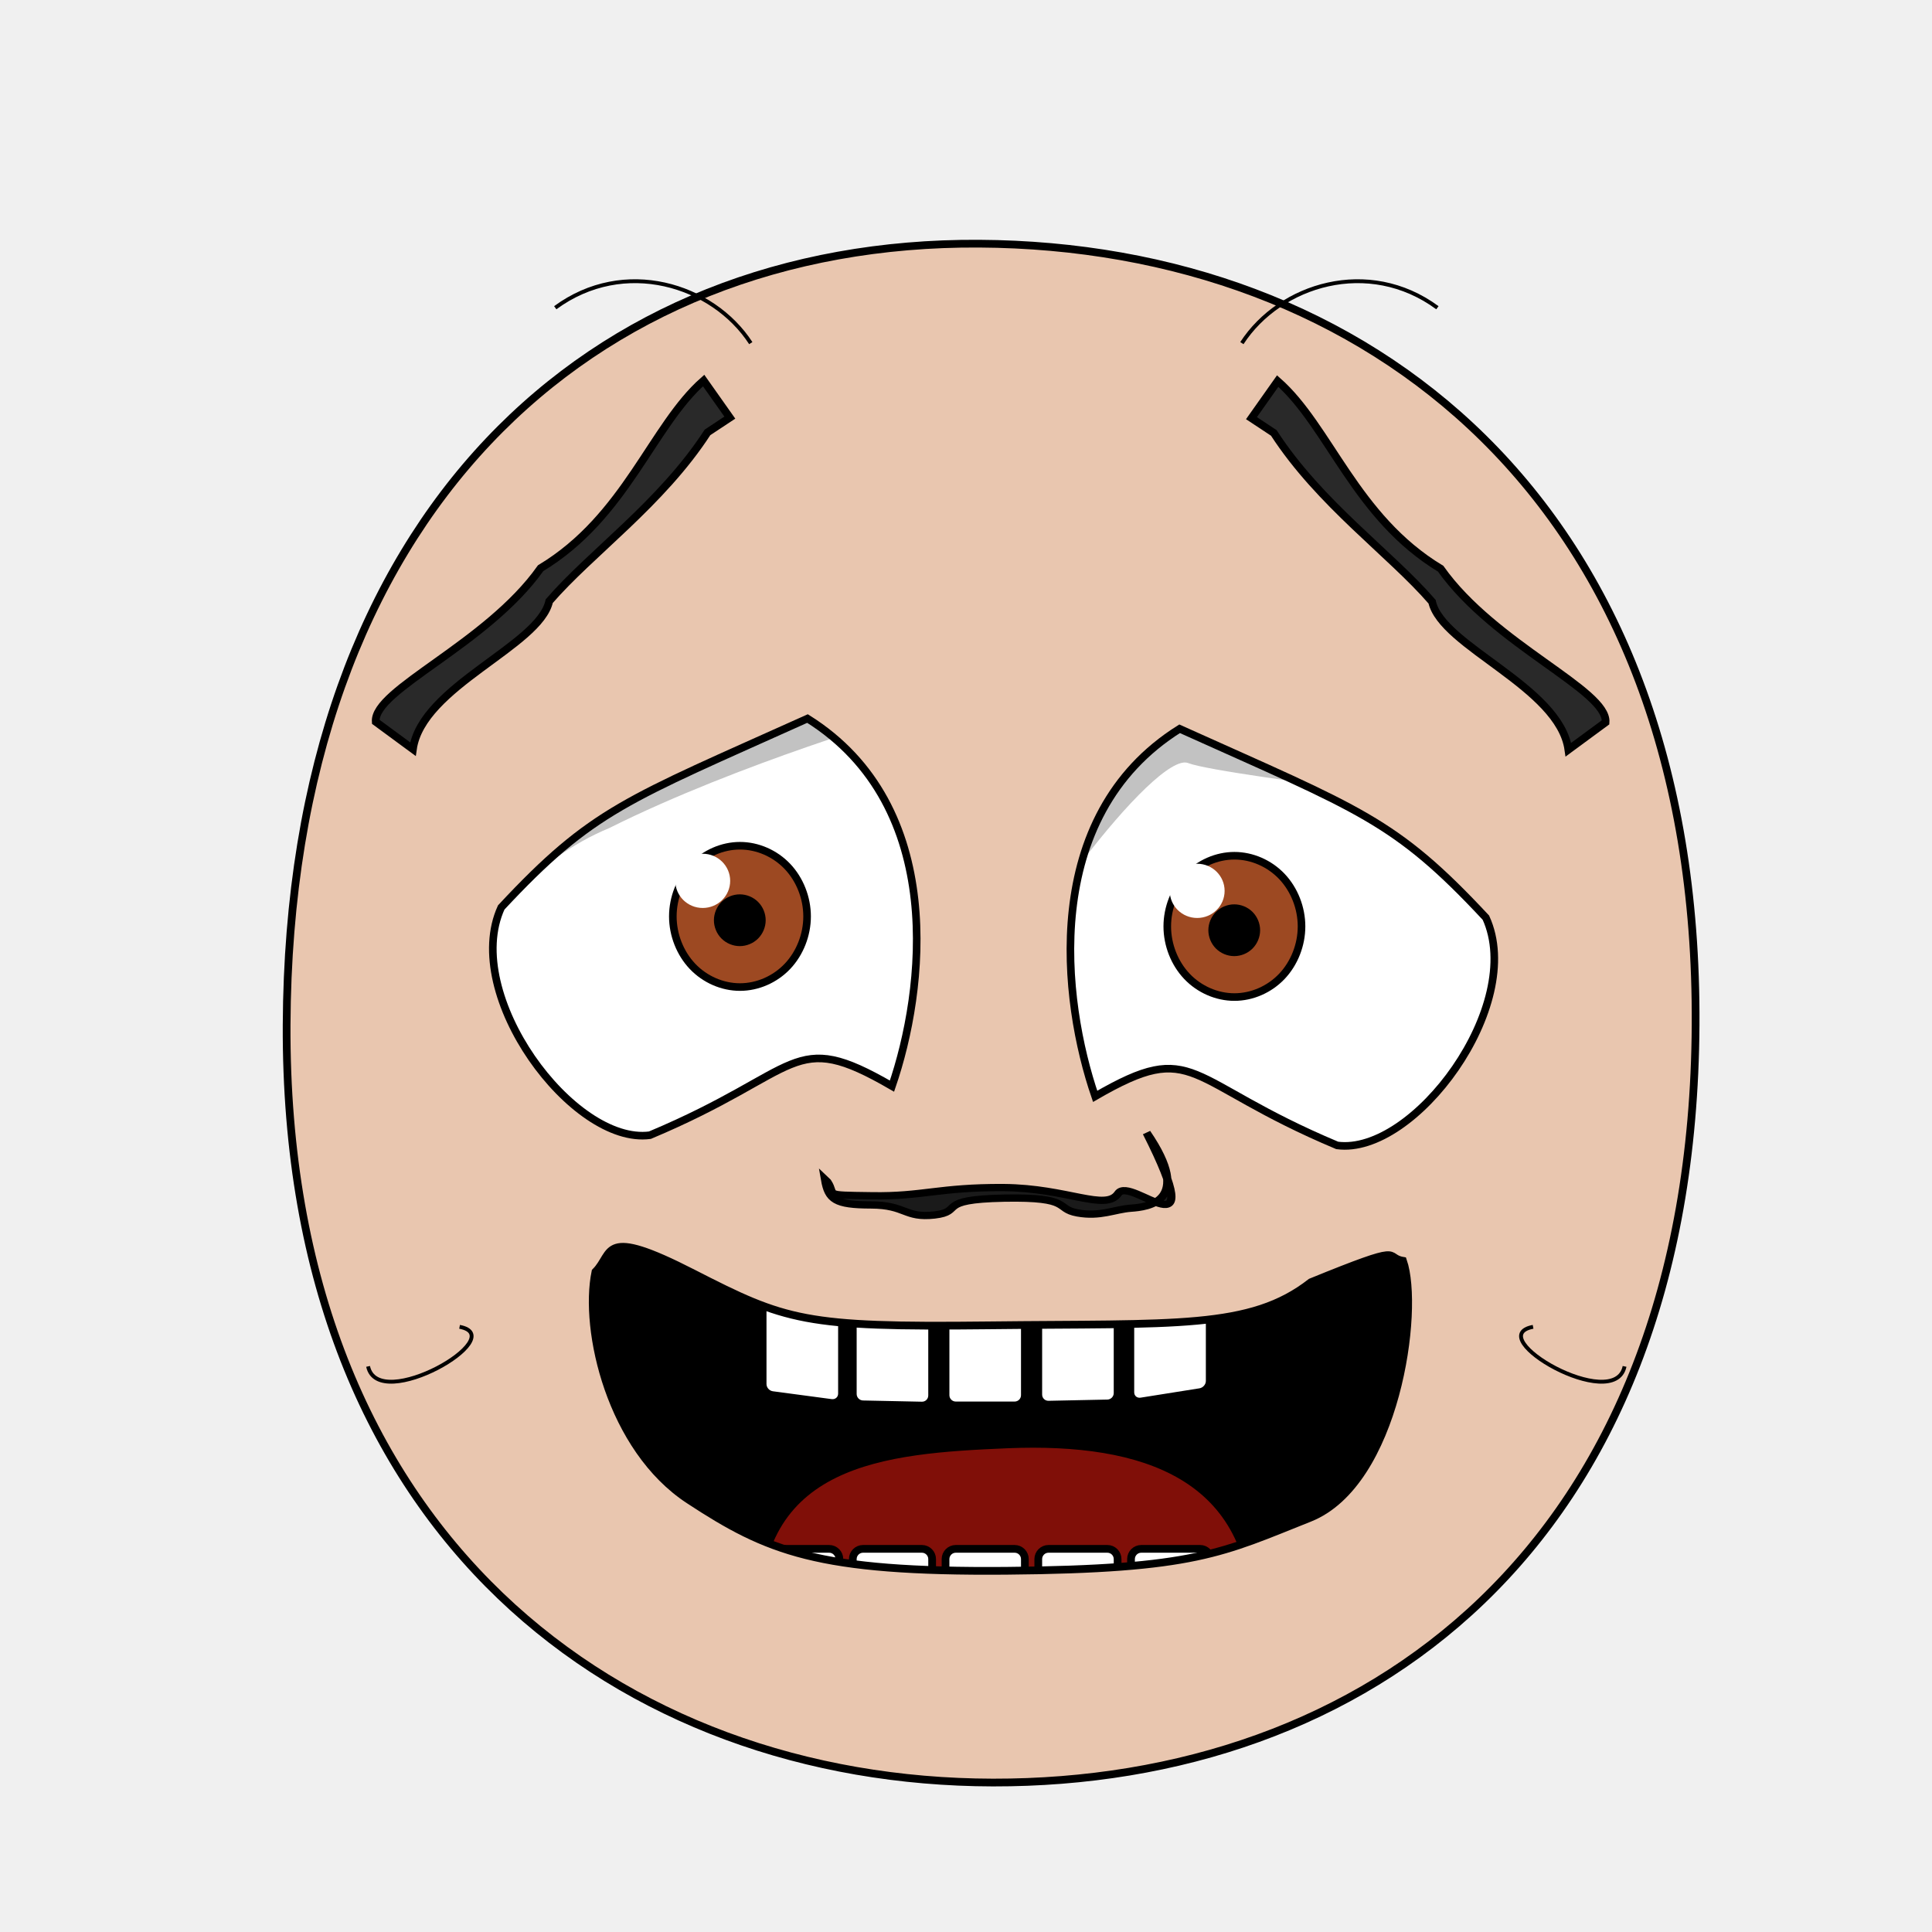
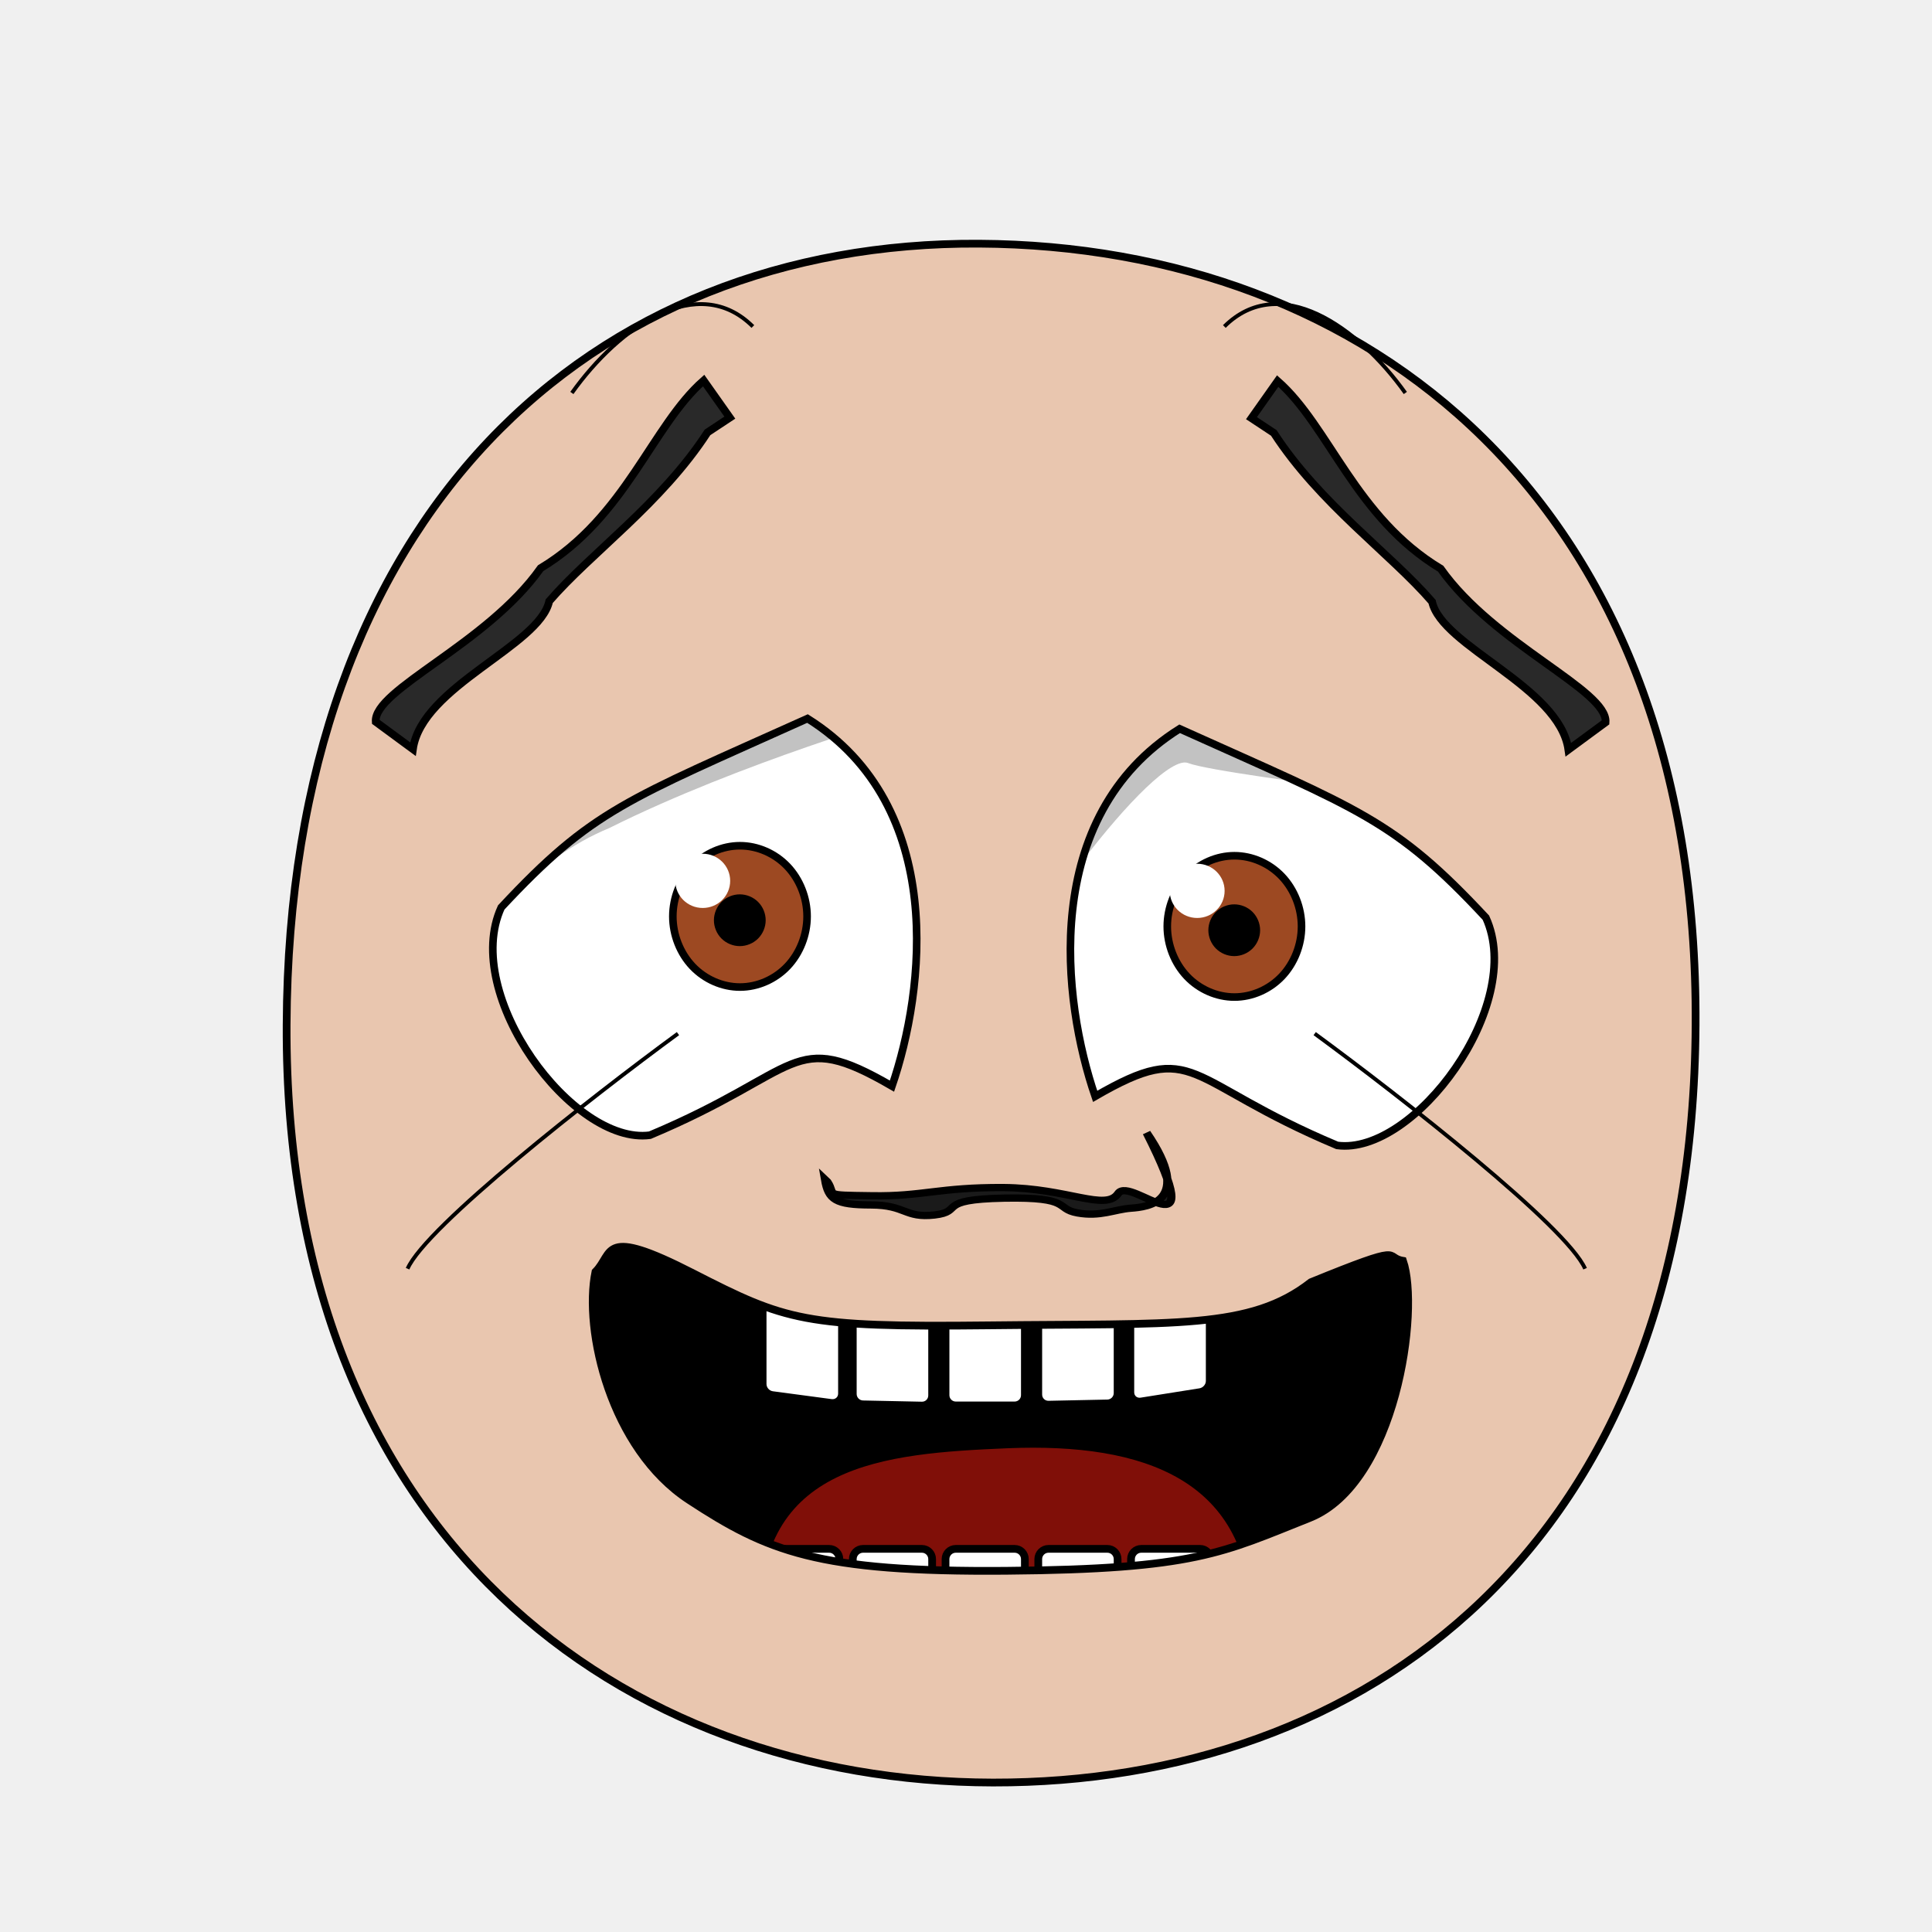
<svg xmlns="http://www.w3.org/2000/svg" xmlns:xlink="http://www.w3.org/1999/xlink" version="1.1" viewBox="0 0 250 250" id="emoticon-front-view" width="100%" height="100%">
  <defs id="defs4">
    <linearGradient id="linearGradient5745">
      <stop style="stop-color:#f4f015;stop-opacity:1" id="stop5747" offset="0" />
      <stop style="stop-color:#f68614;stop-opacity:1" id="stop5749" offset="1" />
    </linearGradient>
    <linearGradient id="linearGradient2823">
      <stop style="stop-color:#000000;stop-opacity:1" id="stop2825" offset="0" />
      <stop style="stop-color:#780023;stop-opacity:1" id="stop2827" offset="1" />
    </linearGradient>
    <clipPath id="clipPath2967">
      <use transform="translate(-55.48,15.25)" id="use2969" x="0" y="0" width="1" height="1" xlink:href="#path3622">
</use>
    </clipPath>
    <clipPath id="clipPath4022">
      <use transform="matrix(-1,0,0,1,914.21,34.34)" id="use5959" x="0" y="0" width="250" height="250" xlink:href="#path3622">
</use>
    </clipPath>
    <radialGradient cx="-15.372" cy="2.705" r="1" fx="-15.372" fy="2.705" id="radialGradient5694" xlink:href="#linearGradient5745" gradientUnits="userSpaceOnUse" gradientTransform="matrix(98.09029,121.5278,-104.4591,83.94095,1881.611,1722.677)" spreadMethod="pad">
</radialGradient>
    <linearGradient x1="107.143" y1="488.076" x2="138.571" y2="606.466" id="irisGradient" xlink:href="#linearGradient2823" gradientUnits="userSpaceOnUse" gradientTransform="translate(37.46307,-25.35117)">
</linearGradient>
    <clipPath id="clipPath-mouth" clipPathUnits="userSpaceOnUse">
      <use height="250" width="250" id="use-mouth-outline" xlink:href="#mouth-outline" y="0" x="0" />
    </clipPath>
  </defs>
  <g id="head">
    <path style="fill:#e9c6af;stroke:#000000;stroke-width:1;stroke-opacity:1" d="M 128.48,230.66 C 176.27,230.75 219.01,200.57 219.41,132.64 219.80,64.72 176.76,31.81 126.68,31.53 76.60,31.24 37.38,66.28 37.09,132.64 36.80,199.01 80.69,230.57 128.48,230.66 Z" id="path164">
</path>
  </g>
  <g transform="matrix(0.16,0,0,0.16,62.70,37.92)" style="stroke-width:4.36;stroke-miterlimit:4;stroke-dasharray:none" id="left-eye">
    <path d="M 261.19,344.12 C 374.53,415.13 355.95,564.42 329.51,641.40 247.63,593.94 258.09,628.90 133.74,681.08 71.65,689.33 -18.93,567.77 13.50,496.88 87.33,417.73 114.69,410.09 261.19,344.12 Z" style="fill:#ffffff;stroke:#000000;stroke-width:6.14;stroke-miterlimit:4;stroke-opacity:1;stroke-dasharray:none" id="path3622">
</path>
    <g transform="translate(55.48,-15.25)" style="stroke-width:4.36;stroke-miterlimit:4;stroke-dasharray:none" clip-path="url(#clipPath2967)" id="lens">
      <g id="g4403">
        <path style="fill:#9d4922;fill-opacity:1;stroke:#000000;stroke-width:6.14;stroke-miterlimit:4;stroke-opacity:1;stroke-dasharray:none" d="M 205.38,519.39 C 205.38,534.35 199.53,549.21 189.48,559.79 179.43,570.37 165.31,576.53 151.09,576.53 136.88,576.53 122.76,570.37 112.71,559.79 102.66,549.21 96.80,534.35 96.80,519.39 96.80,504.43 102.66,489.56 112.71,478.98 122.76,468.40 136.88,462.24 151.09,462.24 165.31,462.24 179.43,468.40 189.48,478.98 199.53,489.56 205.38,504.43 205.38,519.39 Z" id="iris">
</path>
        <path d="M 168.82,522.49 C 168.82,527.16 166.89,531.81 163.58,535.12 160.27,538.43 155.63,540.35 150.95,540.35 146.27,540.35 141.63,538.43 138.32,535.12 135.02,531.81 133.09,527.16 133.09,522.49 133.09,517.81 135.02,513.16 138.32,509.85 141.63,506.55 146.27,504.62 150.95,504.62 155.63,504.62 160.27,506.55 163.58,509.85 166.89,513.16 168.82,517.81 168.82,522.49 Z" style="fill:#000000;fill-opacity:1;stroke:#000000;stroke-width:6.14;stroke-miterlimit:4;stroke-opacity:1;stroke-dasharray:none" id="pupil">
</path>
        <path d="M 143.17,490.64 C 143.17,502.79 133.23,512.57 120.97,512.57 108.72,512.57 98.79,502.79 98.79,490.64 98.79,478.55 108.72,468.71 120.97,468.71 133.23,468.71 143.17,478.55 143.17,490.64 Z" style="fill:#ffffff;fill-opacity:1;stroke:none" id="glare">
</path>
      </g>
      <path style="opacity:0.24;fill:#000000;stroke:#000000;stroke-width:1px;stroke-linecap:butt;stroke-linejoin:miter;stroke-opacity:1" d="M -119.68,653.51 -187.10,364.11 226.66,230.15 286.41,355.66 C 286.41,355.66 150.72,394.77 45.36,447.39 -77.85,498.73 -119.68,653.51 -119.68,653.51 Z" id="left-lid-shadow">
</path>
    </g>
  </g>
  <g transform="matrix(0.16,0,0,0.16,48.16,33.75)" style="stroke-width:4.36;stroke-miterlimit:4;stroke-dasharray:none" id="right-eye">
    <use transform="matrix(-1,0,0,1,914.21,34.34)" id="use3959" x="0" y="0" width="250" height="250" xlink:href="#path3622">
</use>
    <g clip-path="url(#clipPath4022)" id="g4015">
      <use transform="translate(546.23,18.90)" style="stroke-width:4.36;stroke-miterlimit:4;stroke-dasharray:none" id="right-lens" x="0" y="0" width="1" height="1" xlink:href="#g4403">
</use>
      <path style="opacity:0.24;fill:#000000;stroke:#000000;stroke-width:1px;stroke-linecap:butt;stroke-linejoin:miter;stroke-miterlimit:4;stroke-opacity:1;stroke-dasharray:none" d="M 494.95,616.75 425.47,242.52 901.30,214.09 986.01,450.57 C 986.01,450.57 686.97,416.35 660.11,405.72 633.25,395.09 512.48,557.56 494.95,616.75 Z" id="right-lid-shadow">
</path>
    </g>
  </g>
  <path d="M 94.44,54.04 91.05,49.24 C 84.35,55.13 81.00,66.87 69.96,73.52 62.99,83.38 48.31,89.24 48.62,93.40 L 53.43,96.94 C 54.58,88.80 69.81,83.58 71.07,77.79 76.44,71.57 85.61,65.12 91.55,55.95 Z" style="fill:#292929;fill-opacity:1;fill-rule:nonzero;stroke:#000000;stroke-width:1;stroke-miterlimit:4;stroke-opacity:1;stroke-dasharray:none" id="left-eye-brow">
</path>
  <g style="stroke-width:1" transform="matrix(1.13,0,0,1,-17.27,2.11)" id="nose">
    <path style="fill:#1a1a1a;stroke:#000000;stroke-width:0.94;stroke-miterlimit:4;stroke-dasharray:none" d="M 110.03,150.82 C 111.07,152.59 109.31,152.53 115.13,152.62 120.96,152.73 122.83,151.51 130.20,151.56 137.55,151.62 141.89,154.68 143.33,152.32 144.78,149.93 153.96,160.96 146.59,144.47 152.03,153.44 146.65,154.08 144.79,154.23 142.92,154.38 141.29,155.38 138.66,154.84 136.03,154.30 138.18,152.76 130.25,152.93 122.32,153.10 125.74,154.66 122.29,155.11 118.85,155.54 119.06,153.82 115.01,153.81 110.95,153.80 110.16,153.14 109.76,150.53 Z" id="nose-outline">
</path>
  </g>
  <use transform="matrix(-1,0,0,1,256.38,0.07)" id="right-eye-brow" x="0" y="0" width="250" height="250" xlink:href="#left-eye-brow">
</use>
  <g id="mouth">
    <g id="mouth-interior" clip-path="url(#clipPath-mouth)">
      <rect style="fill:#000000;fill-opacity:1;stroke:none" y="159.934" x="68.16" height="66.556" width="119.944" id="mouth-background">
</rect>
      <path d="M 98.34,209.75 C 98.01,189.46 114.23,188.07 130.46,187.40 148.01,186.69 161.92,191.44 161.92,209.75 140.73,209.75 119.54,209.75 98.34,209.75 Z" style="fill:#800f08;fill-opacity:1;stroke:none" id="tongue">
</path>
      <g style="stroke:#000000;stroke-opacity:1" transform="translate(4,-5.59)" id="upper-teeth" morph="fix-children">
        <rect style="fill:#ffffff;fill-opacity:1;stroke:#000000;stroke-width:1.004;stroke-opacity:1" id="tooth-02" width="10.356" height="15.123" x="95.524" y="158.195" ry="1.325" rx="1.336" transform="matrix(0.991225,0.1321854,0,1,0,0)">
</rect>
        <rect style="fill:#ffffff;fill-opacity:1;stroke:#000000;stroke-width:1;stroke-opacity:1" rx="1.325" ry="1.325" y="169.934" x="106.375" height="15.123" width="10.267" id="tooth-03" transform="matrix(0.999781,0.02092668,0,1,0,0)">
</rect>
        <rect style="fill:#ffffff;fill-opacity:1;stroke:#000000;stroke-opacity:1" id="tooth-04" width="10.265" height="15.123" x="118.352" y="172.327" ry="1.325" rx="1.325">
</rect>
        <rect style="fill:#ffffff;fill-opacity:1;stroke:#000000;stroke-width:1;stroke-opacity:1" rx="1.325" ry="1.325" y="174.986" x="130.381" height="15.123" width="10.267" id="tooth-05" transform="matrix(0.999781,-0.02092669,0,1,0,0)">
</rect>
        <rect style="fill:#ffffff;fill-opacity:1;stroke:#000000;stroke-width:1.006;stroke-opacity:1" id="tooth-06" width="10.394" height="15.123" x="144.054" y="194.646" ry="1.325" rx="1.341" transform="matrix(0.9876076,-0.1569434,0,1,0,0)">
</rect>
      </g>
      <g style="stroke:#000000;stroke-opacity:1" transform="translate(4,28.33)" id="lower-teeth">
        <rect style="fill:#ffffff;fill-opacity:1;stroke:#000000;stroke-opacity:1" rx="1.325" ry="1.325" y="172.091" x="94.352" height="15.123" width="10.265" id="tooth-09">
</rect>
        <rect style="fill:#ffffff;fill-opacity:1;stroke:#000000;stroke-opacity:1" id="tooth-10" width="10.265" height="15.123" x="106.352" y="172.091" ry="1.325" rx="1.325">
</rect>
        <rect style="fill:#ffffff;fill-opacity:1;stroke:#000000;stroke-opacity:1" rx="1.325" ry="1.325" y="172.091" x="118.352" height="15.123" width="10.265" id="tooth-11">
</rect>
        <rect style="fill:#ffffff;fill-opacity:1;stroke:#000000;stroke-opacity:1" id="tooth-12" width="10.265" height="15.123" x="130.352" y="172.091" ry="1.325" rx="1.325">
</rect>
        <rect style="fill:#ffffff;fill-opacity:1;stroke:#000000;stroke-opacity:1" rx="1.325" ry="1.325" y="172.091" x="142.352" height="15.123" width="10.265" id="tooth-13">
</rect>
      </g>
    </g>
    <path d="M 181.55,163.15 C 183.76,169.51 180.67,191.97 169.45,196.43 158.22,200.90 154.65,203.06 130.21,203.26 105.76,203.46 99.28,200.74 89.15,194.09 79.02,187.45 75.49,172.12 77.05,164.57 79.47,162.16 77.67,158.60 89.67,164.75 101.68,170.90 104.05,171.77 127.85,171.50 152.10,171.22 161.78,172.06 169.63,165.92 182.35,160.73 178.95,162.72 181.55,163.15 Z" style="fill:none;stroke:#000000;stroke-width:1px;stroke-miterlimit:4;stroke-opacity:1" id="mouth-outline">
</path>
  </g>
  <g style="stroke-width:2;stroke-miterlimit:16;stroke-dasharray:none" id="wrinkles">
-     <path d="M 71.85,39.82 C 80.75,33.27 92.22,36.81 97.15,44.40" style="fill:none;stroke:#000000;stroke-width:0.50;stroke-linecap:butt;stroke-linejoin:miter;stroke-miterlimit:4;stroke-opacity:1;stroke-dasharray:none" id="wrinkle-left-brow">
+     <path d="M 74,50.85 C 80.21,42.15 90.33,35.20 97.42,42.25" style="fill:none;stroke:#000000;stroke-width:0.50;stroke-linecap:butt;stroke-linejoin:miter;stroke-miterlimit:4;stroke-opacity:1;stroke-dasharray:none" id="wrinkle-left-brow">
</path>
-     <path d="M 47.63,176.81 C 48.94,182.96 66.22,172.97 59.47,171.69" style="fill:none;stroke:#000000;stroke-width:0.50;stroke-linecap:butt;stroke-linejoin:miter;stroke-opacity:1;stroke-miterlimit:4;stroke-dasharray:none" id="wrinkle-left-cheek">
+     <path d="M 52.74,164.17 C 55.12,158.73 76.45,142.02 87.73,133.75" style="fill:none;stroke:#000000;stroke-width:0.50;stroke-linecap:butt;stroke-linejoin:miter;stroke-opacity:1;stroke-miterlimit:4;stroke-dasharray:none" id="wrinkle-left-cheek">
</path>
-     <use transform="matrix(-1,0,0,1,257.85,0)" style="stroke-width:0.50;stroke-miterlimit:4;stroke-dasharray:none" height="250" width="250" id="wrinkle-right-brow" xlink:href="#wrinkle-left-brow" y="0" x="0">
+     <use transform="matrix(-1,0,0,1,255.85,0)" style="stroke-width:0.50;stroke-miterlimit:4;stroke-dasharray:none" height="250" width="250" id="wrinkle-right-brow" xlink:href="#wrinkle-left-brow" y="0" x="0">
</use>
    <use transform="matrix(-1,0,0,1,257.85,0)" style="stroke-width:0.50;stroke-miterlimit:4;stroke-dasharray:none" height="250" width="250" id="wrinkle-right-cheek" xlink:href="#wrinkle-left-cheek" y="0" x="0">
</use>
  </g>
</svg>
